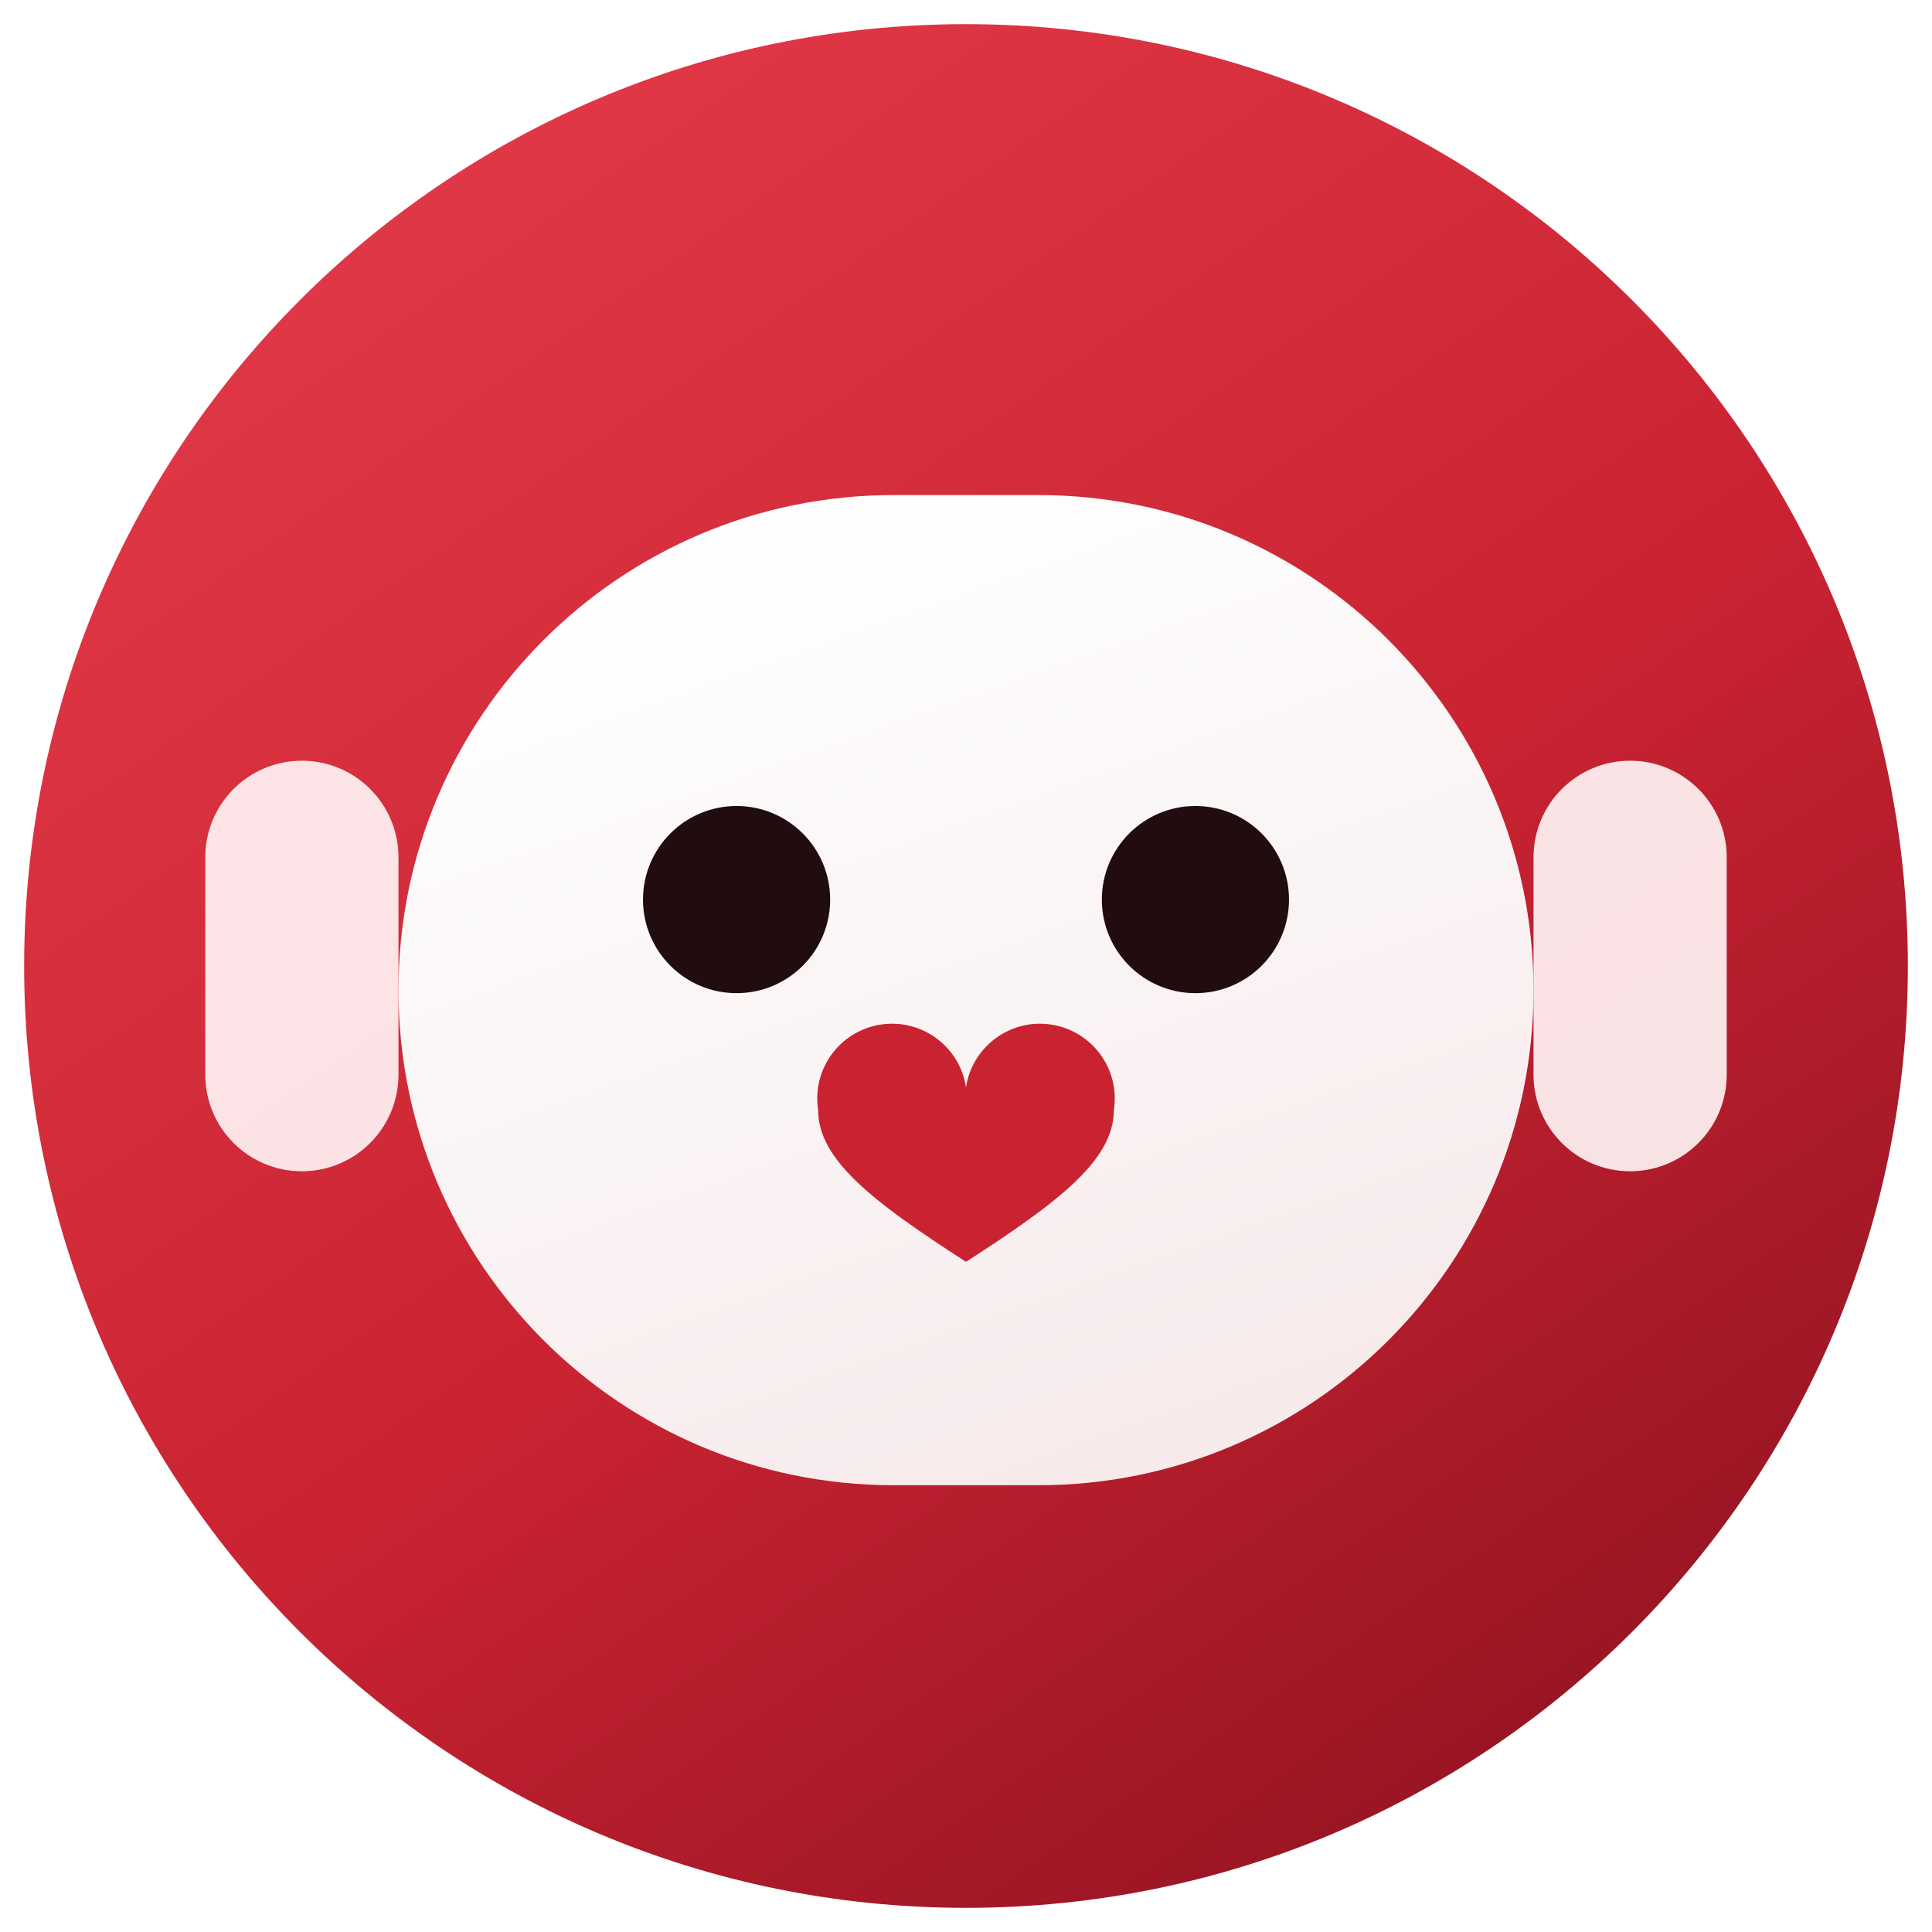
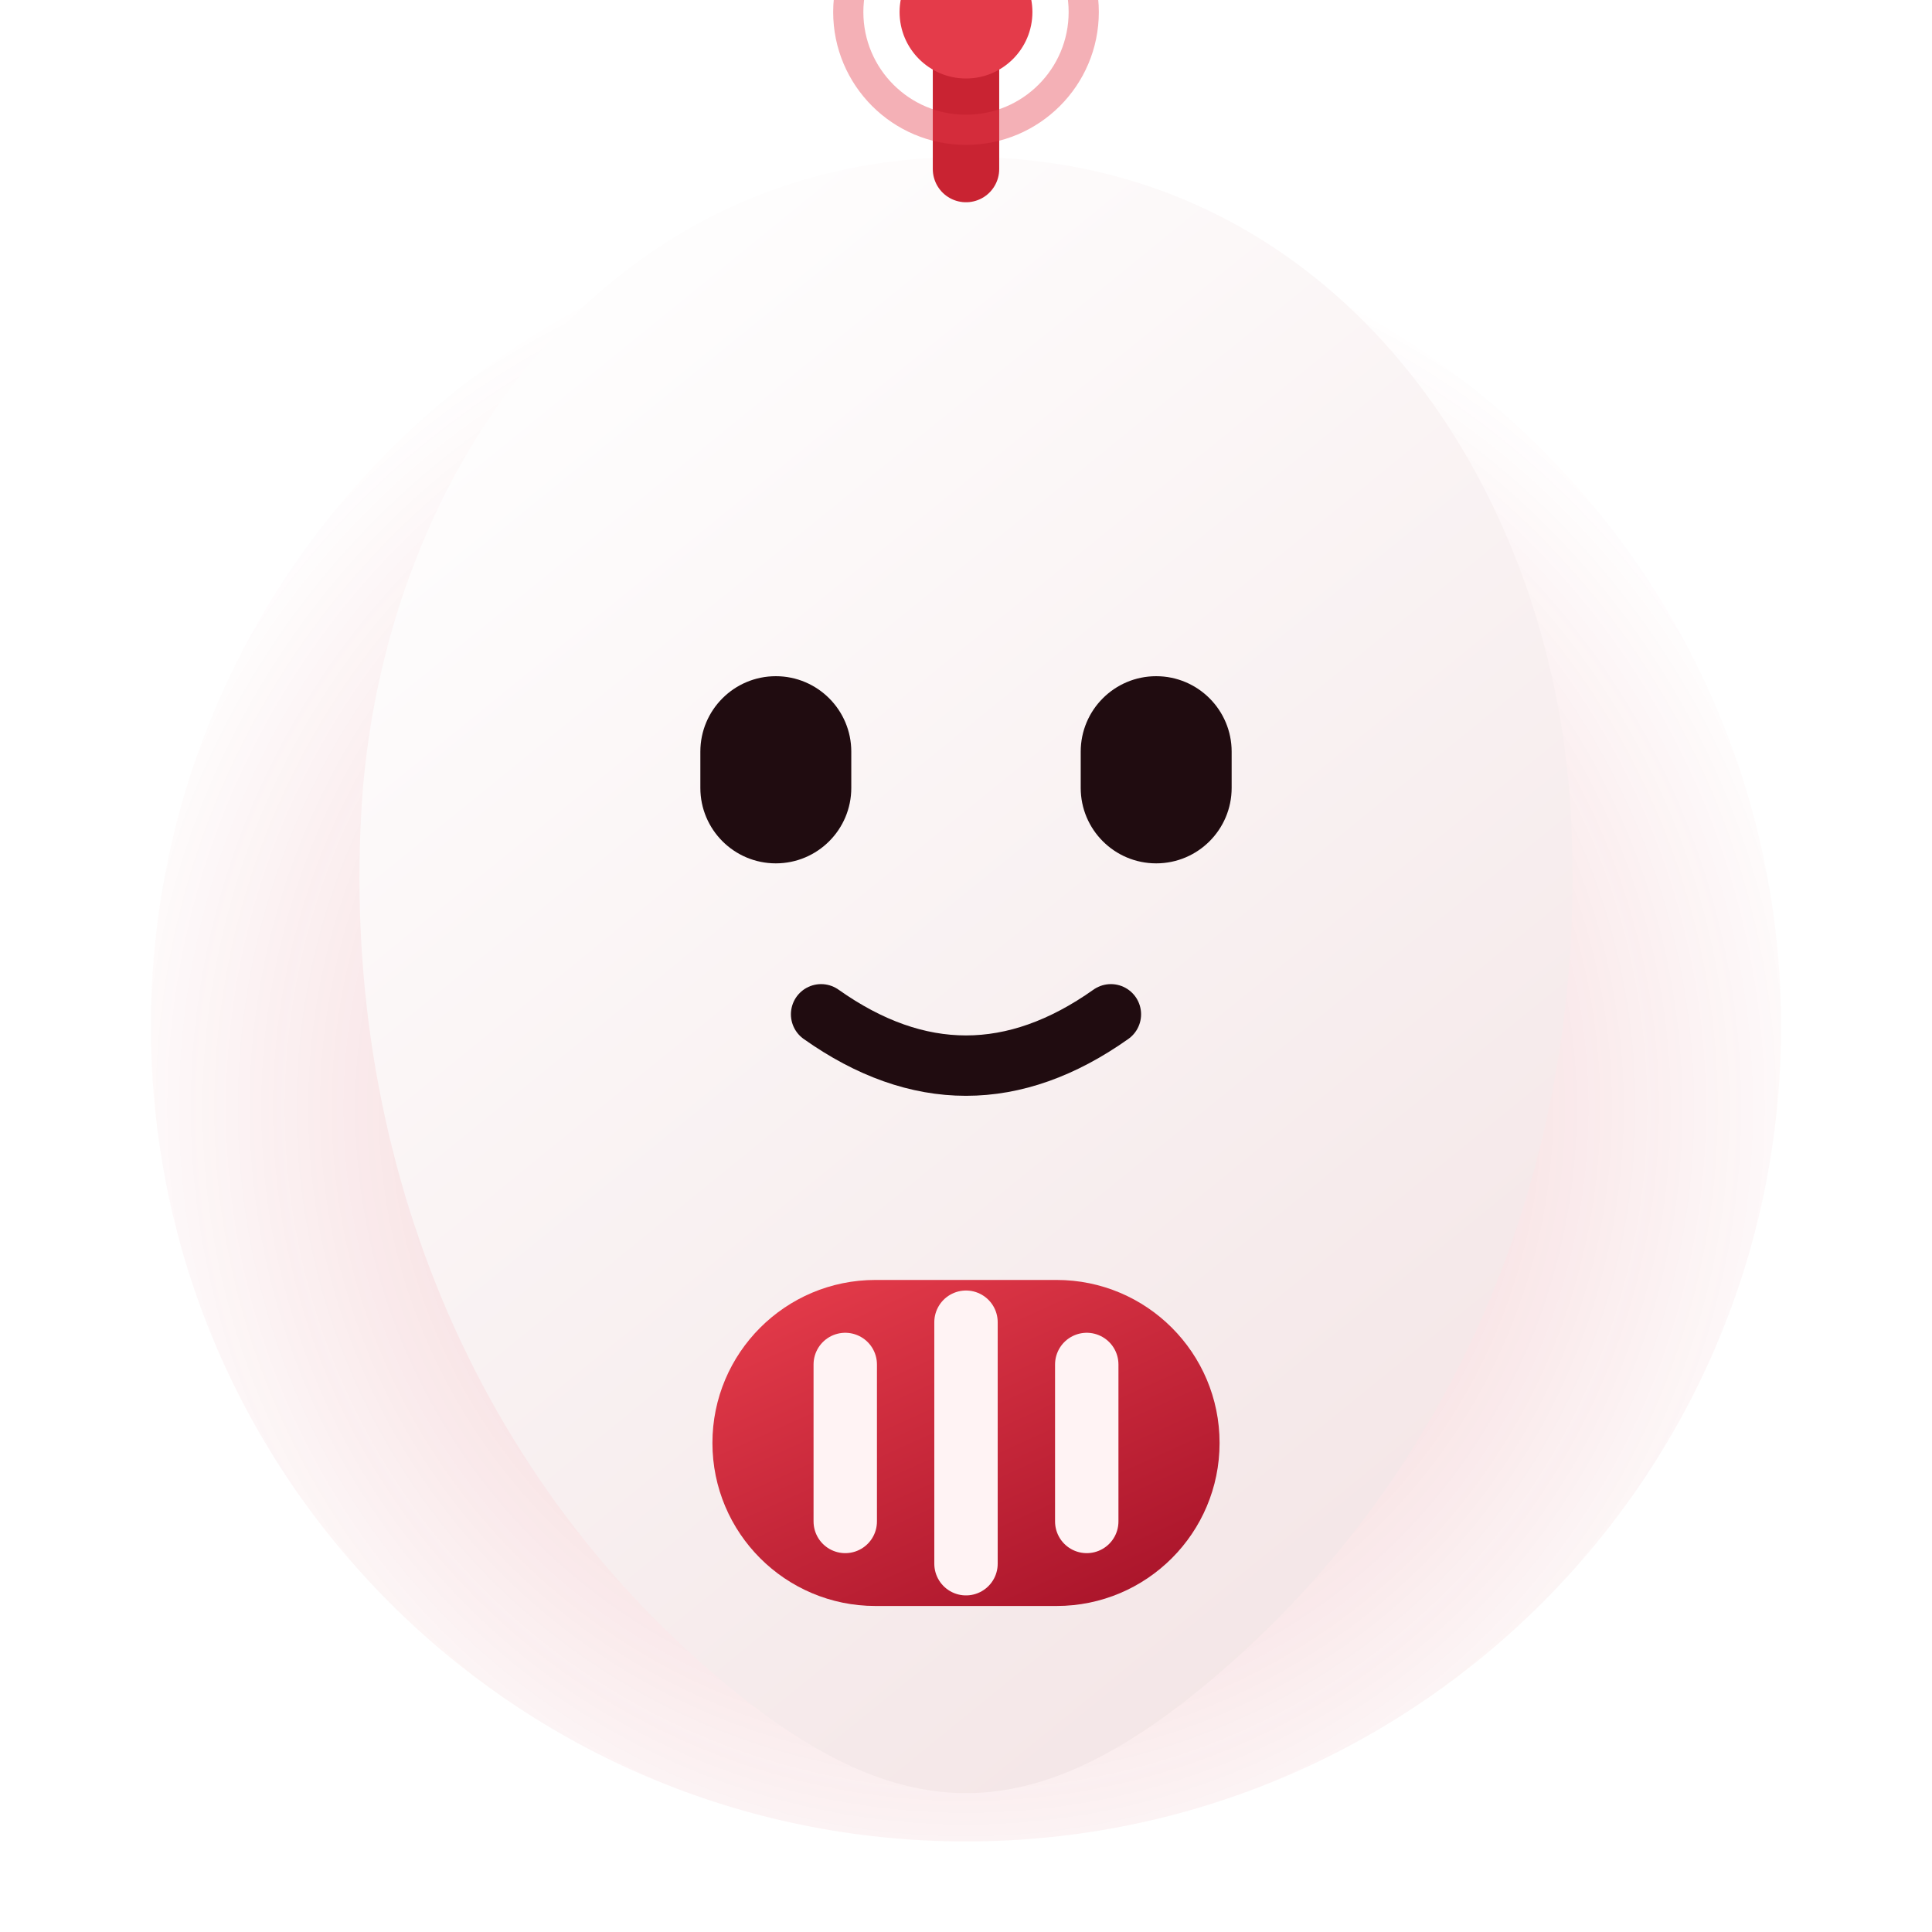
<svg xmlns="http://www.w3.org/2000/svg" viewBox="0 0 32 32" width="32" height="32">
  <defs>
-     <linearGradient id="d" x1="0.15" y1="0" x2="0.85" y2="1">
+     <radialGradient id="g" cx="50%" cy="55%" r="55%">
+       <stop offset="0%" stop-color="#C92332" stop-opacity="0.3" />
+       <stop offset="100%" stop-color="#C92332" stop-opacity="0" />
+     </radialGradient>
+     <linearGradient id="b" x1="0.2" y1="0" x2="0.8" y2="1">
+       <stop offset="0%" stop-color="#FFFFFF" />
+       <stop offset="100%" stop-color="#F3E4E5" />
+     </linearGradient>
+     <linearGradient id="k" x1="0.15" y1="0" x2="0.85" y2="1">
      <stop offset="0%" stop-color="#E43B4A" />
-       <stop offset="55%" stop-color="#C92332" />
-       <stop offset="100%" stop-color="#8E1220" />
-     </linearGradient>
-     <linearGradient id="s" x1="0.3" y1="0" x2="0.7" y2="1">
-       <stop offset="0%" stop-color="#FFFFFF" />
-       <stop offset="100%" stop-color="#F6E9EA" />
+       <stop offset="100%" stop-color="#A9142A" />
    </linearGradient>
  </defs>
-   <circle cx="16" cy="16" r="15.6" fill="url(#d)" />
-   <rect x="3.4" y="12.6" width="3.2" height="6.8" rx="1.6" fill="#FFF3F4" opacity="0.92" />
-   <rect x="25.4" y="12.6" width="3.2" height="6.8" rx="1.6" fill="#FFF3F4" opacity="0.92" />
-   <rect x="6.6" y="8.2" width="18.8" height="16.4" rx="8.2" fill="url(#s)" />
-   <circle cx="12.2" cy="14.9" r="1.55" fill="#210C10" />
-   <circle cx="19.8" cy="14.9" r="1.55" fill="#210C10" />
-   <path d="M16 20.9c-1.55-1-2.45-1.69-2.45-2.52a1.23 1.23 0 0 1 2.45-.37 1.23 1.23 0 0 1 2.45.37c0 .83-.9 1.52-2.45 2.52z" fill="#C92332" />
+   <circle cx="16" cy="17" r="13.5" fill="url(#g)" />
+   <path d="M16 2.6C22 2.6 25.6 7.8 26 13.2C26.4 19 24.2 24.6 19.6 28.2C17 30.2 15 30.2 12.4 28.2C7.8 24.6 5.6 19 6 13.2C6.4 7.8 10 2.6 16 2.6Z" fill="url(#b)" />
+   <line x1="16" y1="2.8" x2="16" y2="0.2" stroke="#C92332" stroke-width="1.1" stroke-linecap="round" />
+   <circle cx="16" cy="0.2" r="1.1" fill="#E43B4A" />
+   <circle cx="16" cy="0.2" r="1.95" fill="none" stroke="#E43B4A" stroke-opacity="0.4" stroke-width="0.5" />
+   <rect x="11.6" y="11.2" width="2.5" height="3.1" rx="1.25" fill="#200C10" />
+   <rect x="17.9" y="11.2" width="2.5" height="3.1" rx="1.25" fill="#200C10" />
+   <path d="M13.6 16.8Q16 18.5 18.4 16.8" stroke="#200C10" stroke-width="1" stroke-linecap="round" fill="none" />
+   <rect x="11.8" y="21.2" width="8.4" height="5.4" rx="2.7" fill="url(#k)" />
+   <g stroke="#FFF3F4" stroke-width="1.05" stroke-linecap="round">
+     <line x1="14" y1="22.6" x2="14" y2="25.2" />
+     <line x1="16" y1="21.9" x2="16" y2="25.9" />
+     <line x1="18" y1="22.6" x2="18" y2="25.2" />
+   </g>
</svg>
